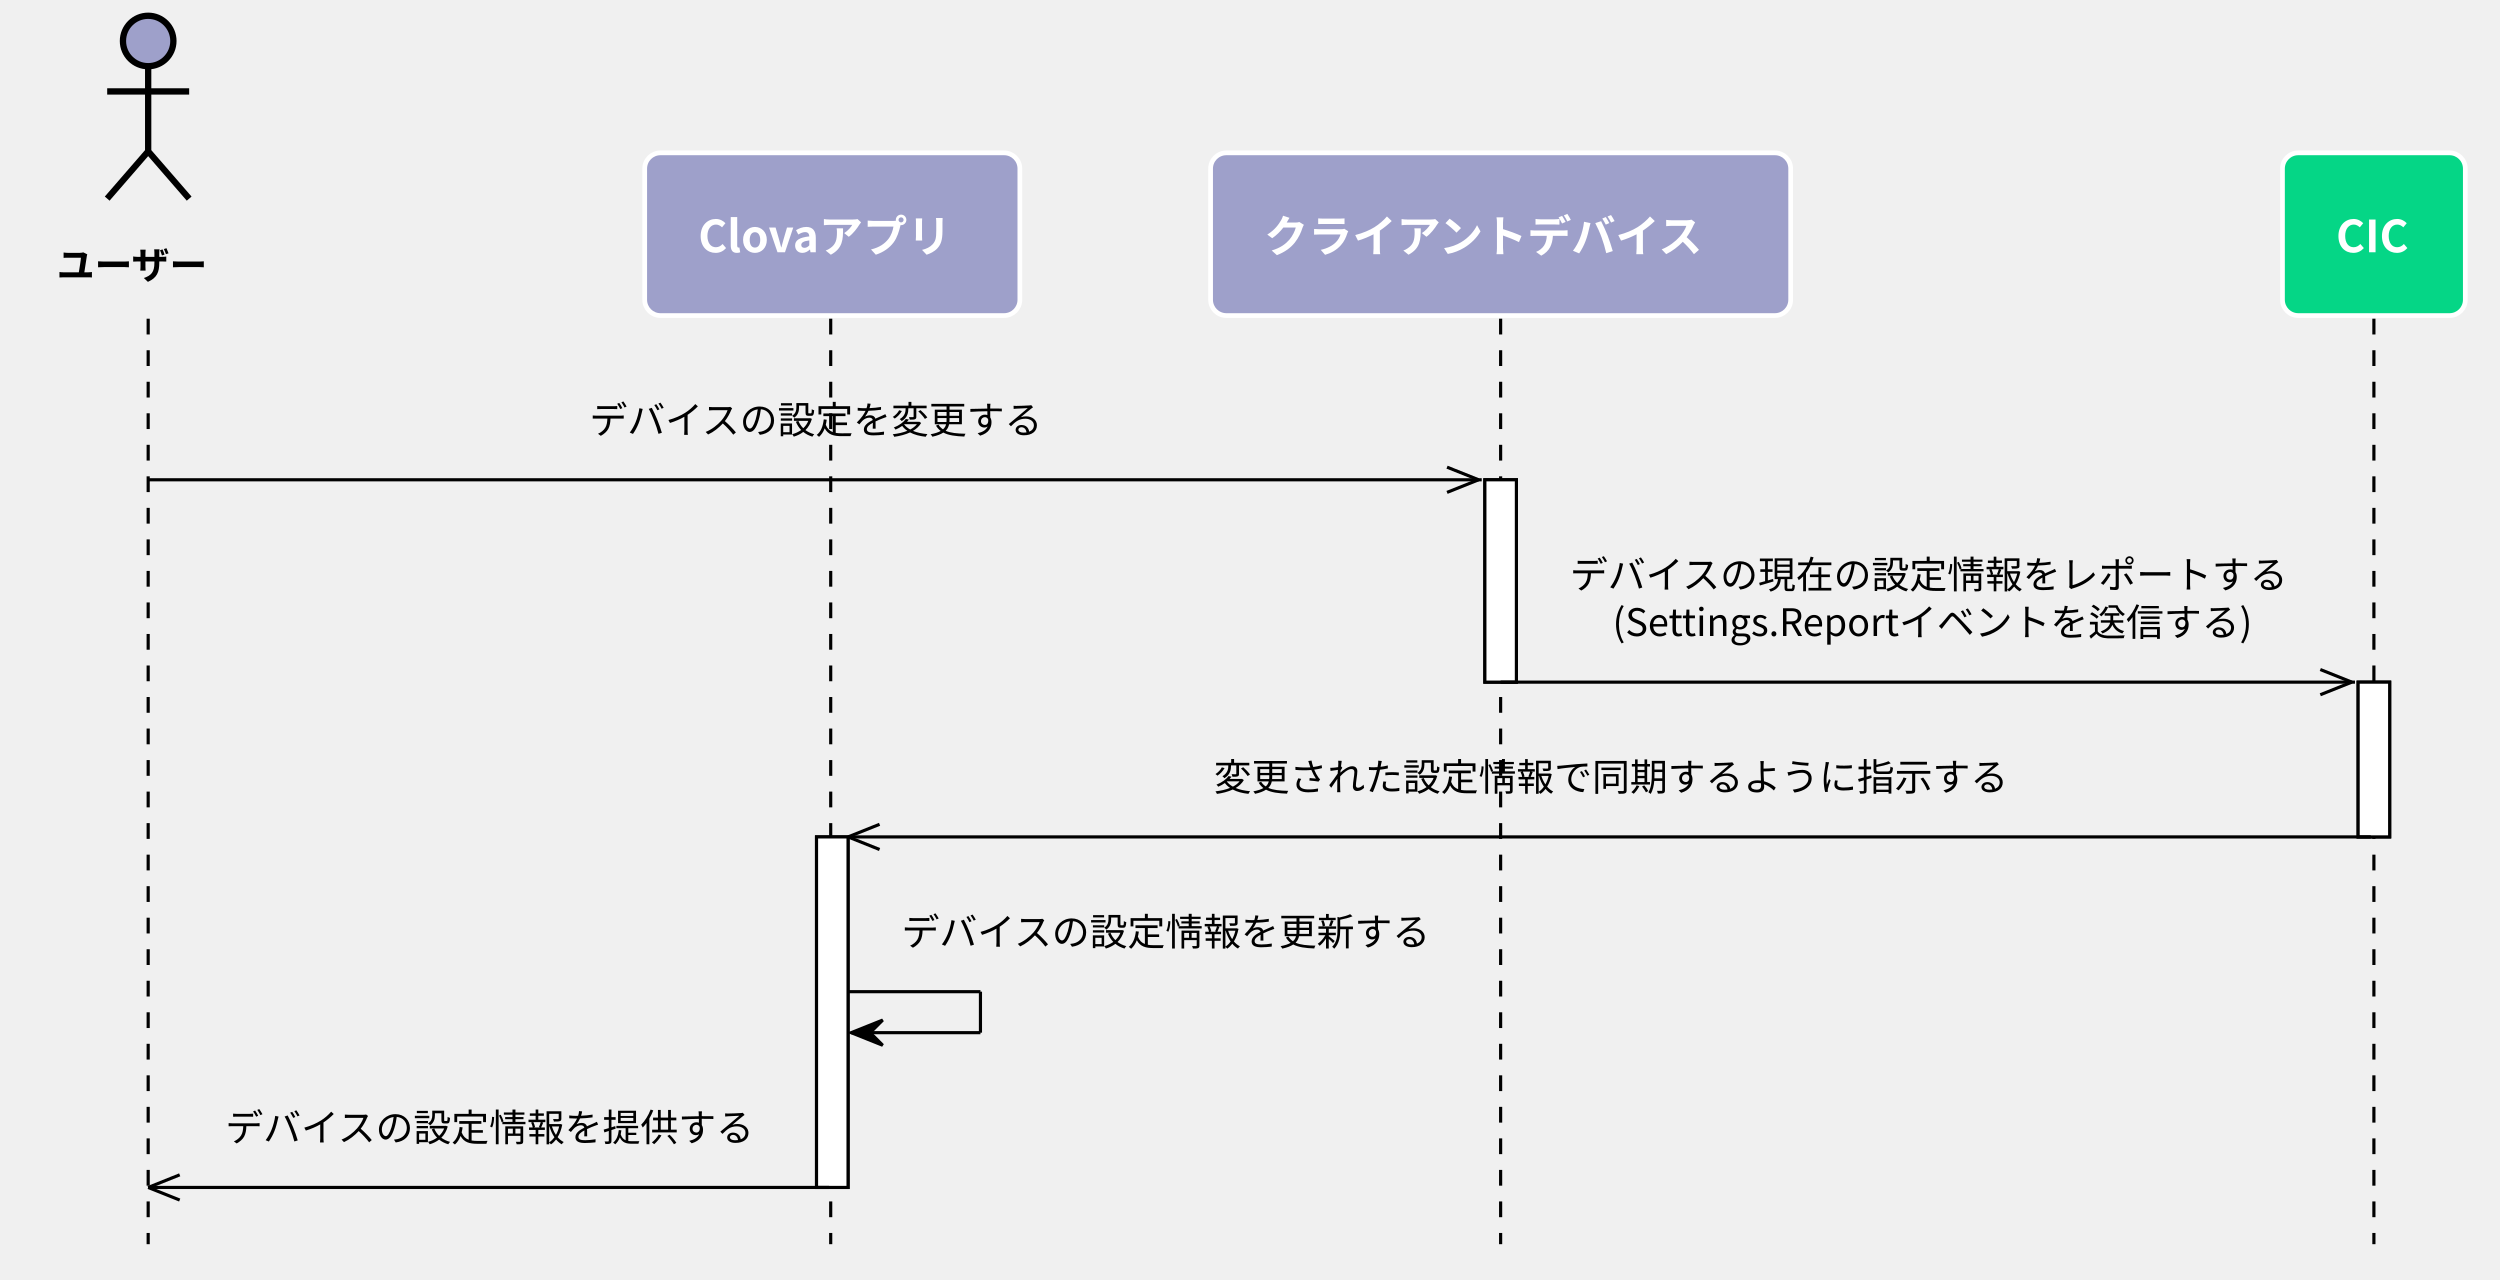
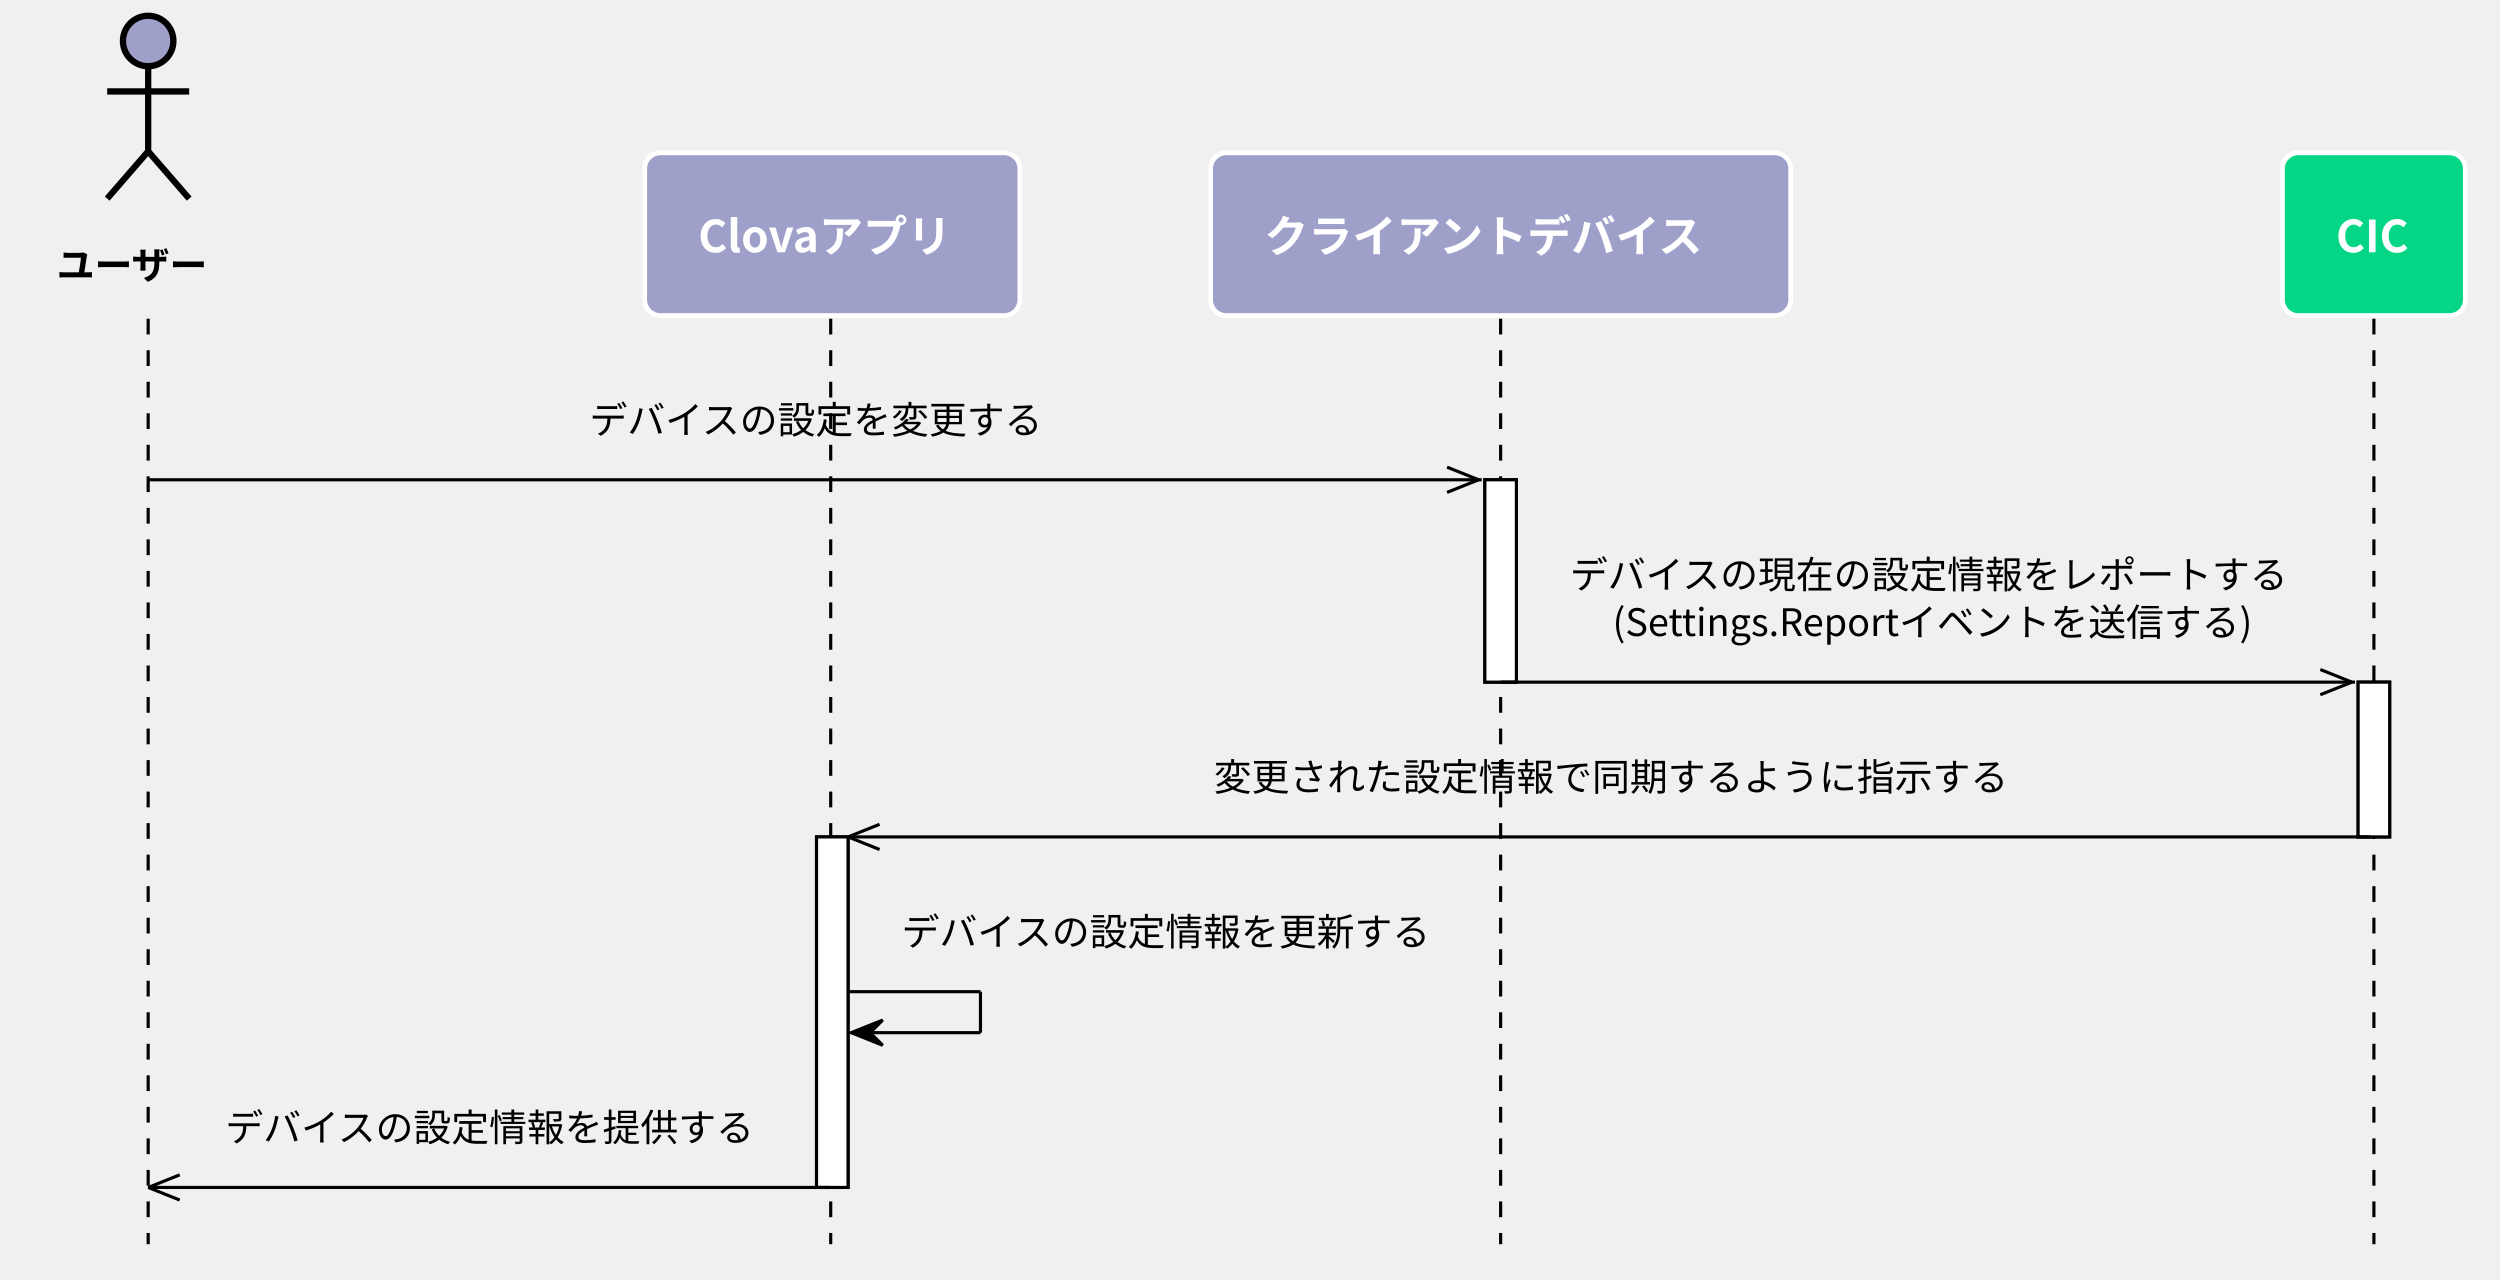
<svg xmlns="http://www.w3.org/2000/svg" contentScriptType="application/ecmascript" contentStyleType="text/css" height="406px" preserveAspectRatio="none" style="width:793px;height:406px;" version="1.1" viewBox="0 0 793 406" width="793px" zoomAndPan="magnify">
  <defs />
  <g>
    <rect fill="#FFFFFF" height="111.188" style="stroke: #000000; stroke-width: 1.0;" width="10" x="259" y="265.469" />
    <rect fill="#FFFFFF" height="64.188" style="stroke: #000000; stroke-width: 1.0;" width="10" x="471" y="152.188" />
    <rect fill="#FFFFFF" height="49.094" style="stroke: #000000; stroke-width: 1.0;" width="10" x="748" y="216.375" />
    <line style="stroke: #000000; stroke-width: 1.0; stroke-dasharray: 5.0,5.0;" x1="47" x2="47" y1="101.094" y2="394.656" />
    <line style="stroke: #000000; stroke-width: 1.0; stroke-dasharray: 5.0,5.0;" x1="263.5" x2="263.5" y1="101.094" y2="394.656" />
    <line style="stroke: #000000; stroke-width: 1.0; stroke-dasharray: 5.0,5.0;" x1="476" x2="476" y1="101.094" y2="394.656" />
    <line style="stroke: #000000; stroke-width: 1.0; stroke-dasharray: 5.0,5.0;" x1="753" x2="753" y1="101.094" y2="394.656" />
-     <text fill="#000000" font-family="Noto Sans CJK KR" font-size="12" font-weight="bold" lengthAdjust="spacingAndGlyphs" textLength="52" x="18" y="88.457">ユーザー</text>
+     <text fill="#000000" font-family="Noto Sans CJK JP" font-size="12" font-weight="bold" lengthAdjust="spacingAndGlyphs" textLength="52" x="18" y="88.457">ユーザー</text>
    <ellipse cx="47" cy="13" fill="#9EA0CA" rx="8" ry="8" style="stroke: #000000; stroke-width: 2.0;" />
    <path d="M47,21 L47,48 M34,29 L60,29 M47,48 L34,63 M47,48 L60,63 " fill="none" style="stroke: #000000; stroke-width: 2.0;" />
    <rect fill="#9EA0CA" height="51.609" rx="5" ry="5" style="stroke: #FFFFFF; stroke-width: 1.5;" width="119" x="204.5" y="48.484" />
-     <text fill="#FFFFFF" font-family="Noto Sans CJK KR" font-size="14" font-weight="bold" lengthAdjust="spacingAndGlyphs" textLength="85" x="221.5" y="80.018">Clovaアプリ</text>
+     <text fill="#FFFFFF" font-family="Noto Sans CJK JP" font-size="14" font-weight="bold" lengthAdjust="spacingAndGlyphs" textLength="85" x="221.5" y="80.018">Clovaアプリ</text>
    <rect fill="#9EA0CA" height="51.609" rx="5" ry="5" style="stroke: #FFFFFF; stroke-width: 1.5;" width="184" x="384" y="48.484" />
-     <text fill="#FFFFFF" font-family="Noto Sans CJK KR" font-size="14" font-weight="bold" lengthAdjust="spacingAndGlyphs" textLength="150" x="401" y="80.018">クライアントデバイス</text>
+     <text fill="#FFFFFF" font-family="Noto Sans CJK JP" font-size="14" font-weight="bold" lengthAdjust="spacingAndGlyphs" textLength="150" x="401" y="80.018">クライアントデバイス</text>
    <rect fill="#05D686" height="51.609" rx="5" ry="5" style="stroke: #FFFFFF; stroke-width: 1.5;" width="58" x="724" y="48.484" />
-     <text fill="#FFFFFF" font-family="Noto Sans CJK KR" font-size="14" font-weight="bold" lengthAdjust="spacingAndGlyphs" textLength="24" x="741" y="80.018">CIC</text>
+     <text fill="#FFFFFF" font-family="Noto Sans CJK JP" font-size="14" font-weight="bold" lengthAdjust="spacingAndGlyphs" textLength="24" x="741" y="80.018">CIC</text>
    <rect fill="#FFFFFF" height="111.188" style="stroke: #000000; stroke-width: 1.0;" width="10" x="259" y="265.469" />
    <rect fill="#FFFFFF" height="64.188" style="stroke: #000000; stroke-width: 1.0;" width="10" x="471" y="152.188" />
    <rect fill="#FFFFFF" height="49.094" style="stroke: #000000; stroke-width: 1.0;" width="10" x="748" y="216.375" />
    <line style="stroke: #000000; stroke-width: 1.0;" x1="469" x2="459" y1="152.188" y2="148.188" />
    <line style="stroke: #000000; stroke-width: 1.0;" x1="469" x2="459" y1="152.188" y2="156.188" />
    <line style="stroke: #000000; stroke-width: 1.0;" x1="47" x2="470" y1="152.188" y2="152.188" />
-     <text fill="#000000" font-family="Noto Sans CJK KR" font-size="12" lengthAdjust="spacingAndGlyphs" textLength="144" x="187" y="137.551">デバイスの設定を変更する</text>
+     <text fill="#000000" font-family="Noto Sans CJK JP" font-size="12" lengthAdjust="spacingAndGlyphs" textLength="144" x="187" y="137.551">デバイスの設定を変更する</text>
    <line style="stroke: #000000; stroke-width: 1.0;" x1="746" x2="736" y1="216.375" y2="212.375" />
    <line style="stroke: #000000; stroke-width: 1.0;" x1="746" x2="736" y1="216.375" y2="220.375" />
    <line style="stroke: #000000; stroke-width: 1.0;" x1="476" x2="747" y1="216.375" y2="216.375" />
-     <text fill="#000000" font-family="Noto Sans CJK KR" font-size="12" lengthAdjust="spacingAndGlyphs" textLength="228" x="498" y="186.644">デバイスの現在の設定情報をレポートする</text>
-     <text fill="#000000" font-family="Noto Sans CJK KR" font-size="12" lengthAdjust="spacingAndGlyphs" textLength="201" x="511.5" y="201.738">(Settings.Reportイベントを送信する)</text>
+     <text fill="#000000" font-family="Noto Sans CJK JP" font-size="12" lengthAdjust="spacingAndGlyphs" textLength="228" x="498" y="186.644">デバイスの現在の設定情報をレポートする</text>
+     <text fill="#000000" font-family="Noto Sans CJK JP" font-size="12" lengthAdjust="spacingAndGlyphs" textLength="201" x="511.5" y="201.738">(Settings.Reportイベントを送信する)</text>
    <line style="stroke: #000000; stroke-width: 1.0;" x1="269" x2="279" y1="265.469" y2="261.469" />
    <line style="stroke: #000000; stroke-width: 1.0;" x1="269" x2="279" y1="265.469" y2="269.469" />
    <line style="stroke: #000000; stroke-width: 1.0;" x1="269" x2="752" y1="265.469" y2="265.469" />
-     <text fill="#000000" font-family="Noto Sans CJK KR" font-size="12" lengthAdjust="spacingAndGlyphs" textLength="252" x="385" y="250.832">変更された設定情報で同期するように指示する</text>
+     <text fill="#000000" font-family="Noto Sans CJK JP" font-size="12" lengthAdjust="spacingAndGlyphs" textLength="252" x="385" y="250.832">変更された設定情報で同期するように指示する</text>
    <line style="stroke: #000000; stroke-width: 1.0;" x1="269" x2="311" y1="314.562" y2="314.562" />
    <line style="stroke: #000000; stroke-width: 1.0;" x1="311" x2="311" y1="314.562" y2="327.562" />
    <line style="stroke: #000000; stroke-width: 1.0;" x1="270" x2="311" y1="327.562" y2="327.562" />
    <polygon fill="#000000" points="280,323.562,270,327.562,280,331.562,276,327.562" style="stroke: #000000; stroke-width: 1.0;" />
-     <text fill="#000000" font-family="Noto Sans CJK KR" font-size="12" lengthAdjust="spacingAndGlyphs" textLength="168" x="286" y="299.926">デバイスの設定情報を更新する</text>
+     <text fill="#000000" font-family="Noto Sans CJK JP" font-size="12" lengthAdjust="spacingAndGlyphs" textLength="168" x="286" y="299.926">デバイスの設定情報を更新する</text>
    <line style="stroke: #000000; stroke-width: 1.0;" x1="47" x2="57" y1="376.656" y2="372.656" />
    <line style="stroke: #000000; stroke-width: 1.0;" x1="47" x2="57" y1="376.656" y2="380.656" />
    <line style="stroke: #000000; stroke-width: 1.0;" x1="47" x2="263" y1="376.656" y2="376.656" />
-     <text fill="#000000" font-family="Noto Sans CJK KR" font-size="12" lengthAdjust="spacingAndGlyphs" textLength="168" x="71.5" y="362.019">デバイスの設定情報を提供する</text>
+     <text fill="#000000" font-family="Noto Sans CJK JP" font-size="12" lengthAdjust="spacingAndGlyphs" textLength="168" x="71.5" y="362.019">デバイスの設定情報を提供する</text>
  </g>
</svg>
